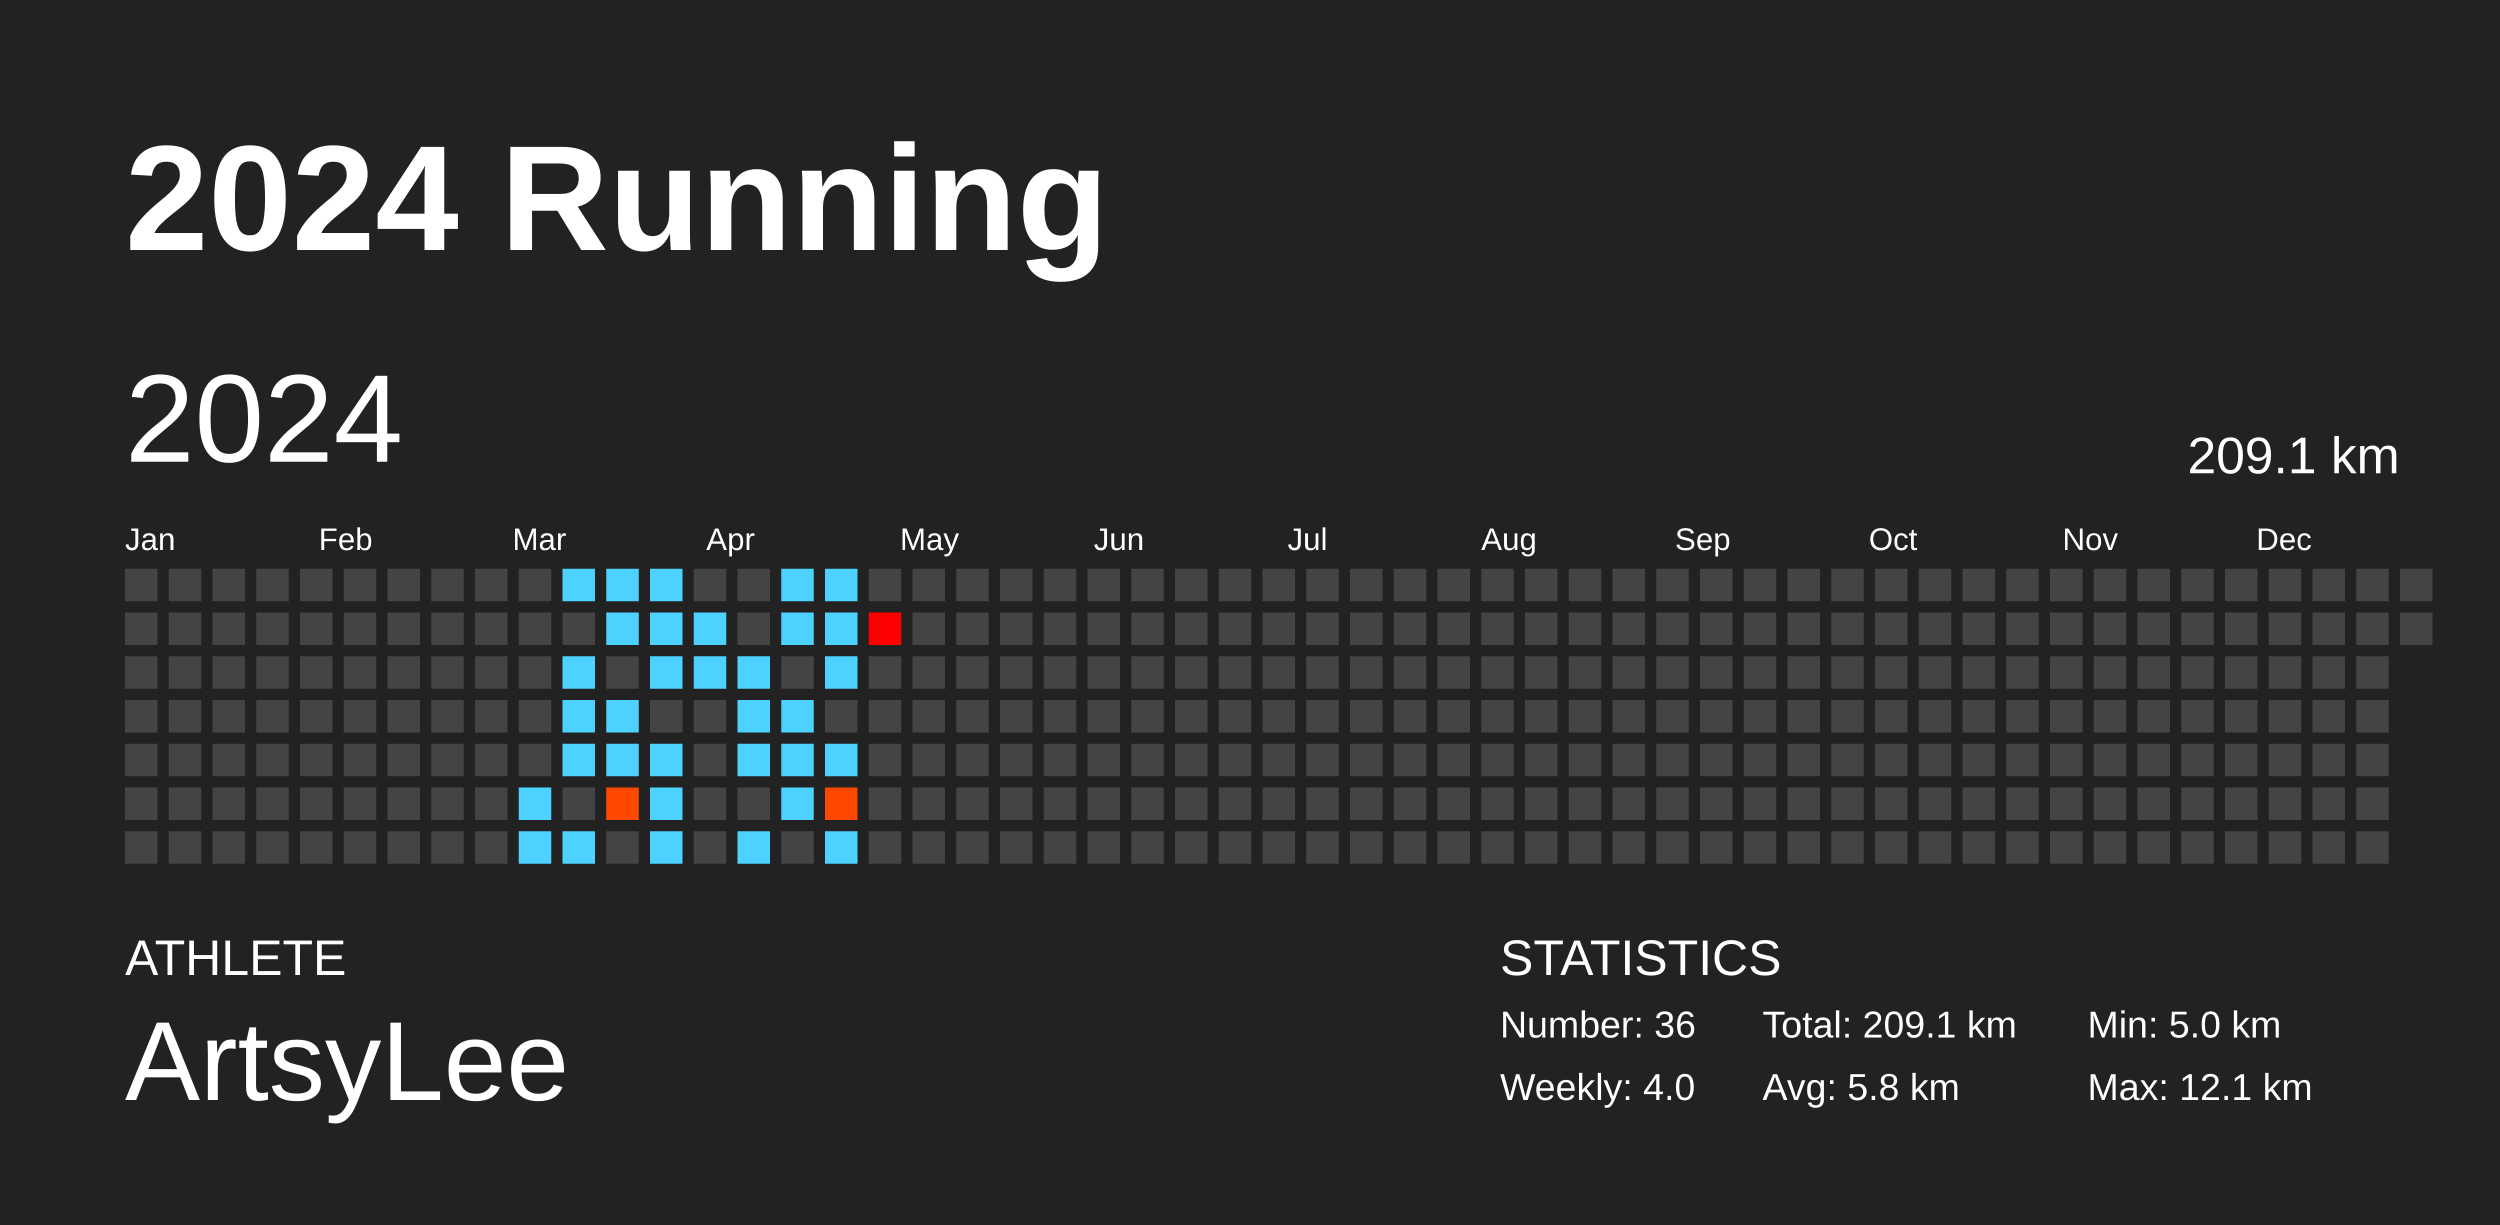
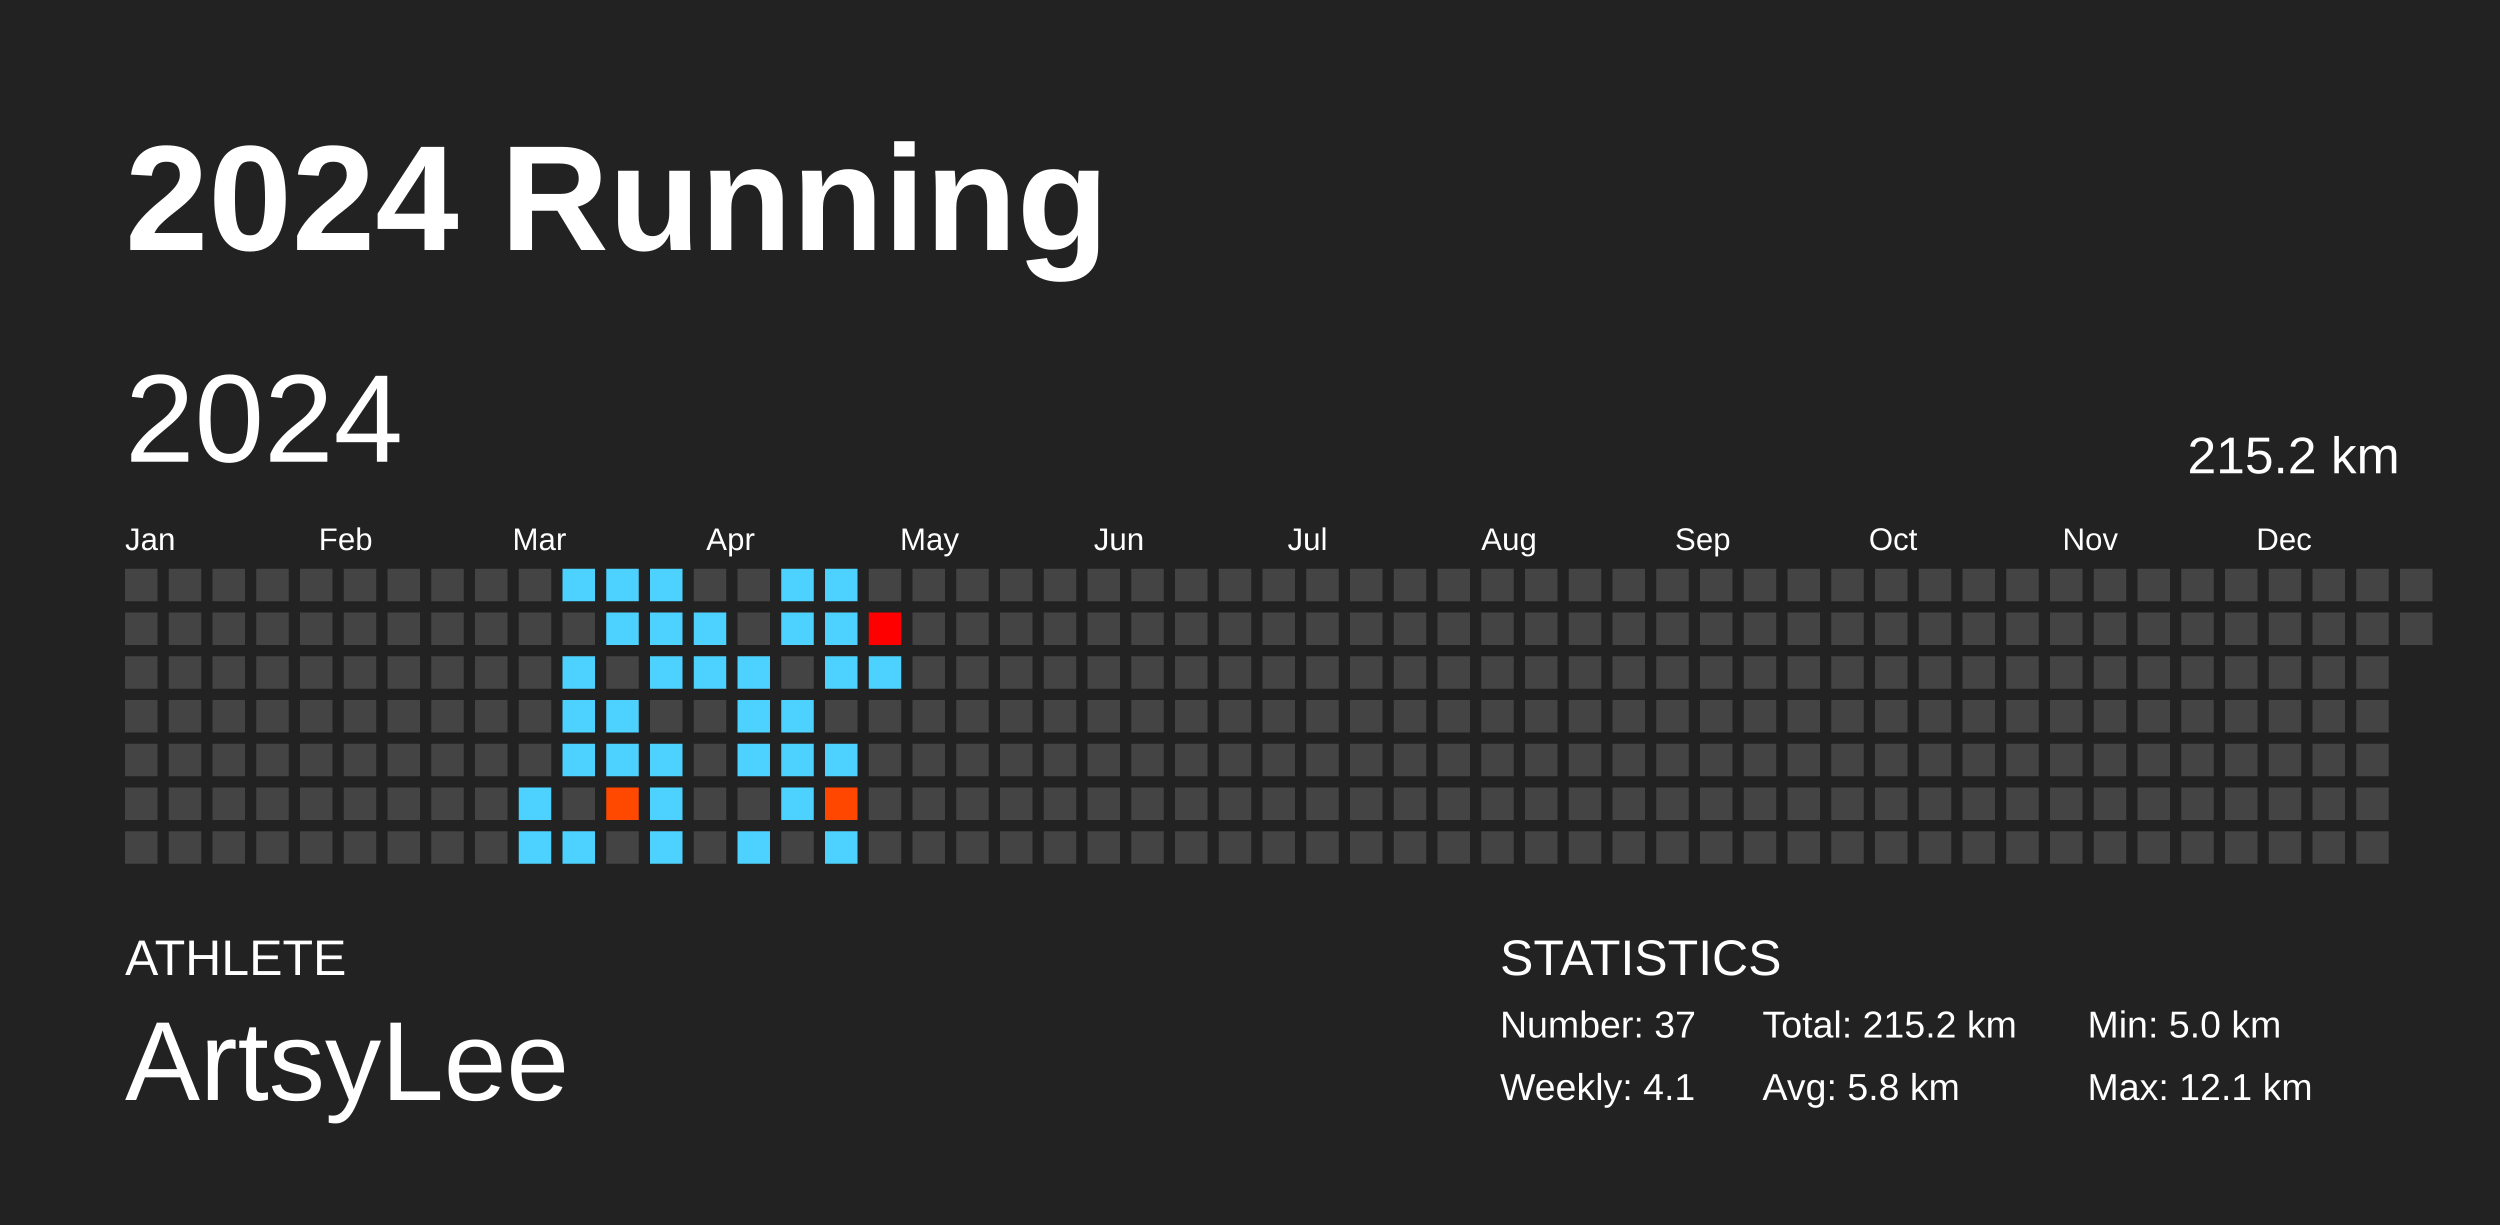
<svg xmlns="http://www.w3.org/2000/svg" baseProfile="full" height="98mm" version="1.1" viewBox="0,0,200,98" width="200mm">
  <defs />
  <rect fill="#222222" height="98" width="200" x="0" y="0" />
  <text fill="#FFFFFF" style="font-size:12px; font-family:Arial; font-weight:bold;" x="10" y="20">2024 Running</text>
  <text fill="#FFFFFF" style="font-size:4px; font-family:Arial" x="10" y="78">ATHLETE</text>
  <text fill="#FFFFFF" style="font-size:9px; font-family:Arial" x="10" y="88">ArtsyLee</text>
  <text fill="#FFFFFF" style="font-size:4px; font-family:Arial" x="120" y="78">STATISTICS</text>
-   <text fill="#FFFFFF" style="font-size:3px; font-family:Arial" x="120" y="83">Number: 36</text>
-   <text fill="#FFFFFF" style="font-size:3px; font-family:Arial" x="120" y="88">Weekly: 4.0</text>
-   <text fill="#FFFFFF" style="font-size:3px; font-family:Arial" x="141" y="83">Total: 209.1 km</text>
+   <text fill="#FFFFFF" style="font-size:3px; font-family:Arial" x="120" y="83">Number: 37</text>
+   <text fill="#FFFFFF" style="font-size:3px; font-family:Arial" x="120" y="88">Weekly: 4.1</text>
+   <text fill="#FFFFFF" style="font-size:3px; font-family:Arial" x="141" y="83">Total: 215.2 km</text>
  <text fill="#FFFFFF" style="font-size:3px; font-family:Arial" x="141" y="88">Avg: 5.8 km</text>
  <text fill="#FFFFFF" style="font-size:3px; font-family:Arial" x="167" y="83">Min: 5.0 km</text>
  <text fill="#FFFFFF" style="font-size:3px; font-family:Arial" x="167" y="88">Max: 12.1 km</text>
  <text dominant-baseline="hanging" fill="#FFFFFF" style="font-size:10.0px; font-family:Arial;" x="10" y="30">2024</text>
-   <text dominant-baseline="hanging" fill="#FFFFFF" style="font-size:4.125px; font-family:Arial;" x="175" y="35">209.1 km</text>
+   <text dominant-baseline="hanging" fill="#FFFFFF" style="font-size:4.125px; font-family:Arial;" x="175" y="35">215.2 km</text>
  <text fill="#FFFFFF" style="font-size:2.5px; font-family:Arial" x="10.0" y="44">Jan</text>
  <text fill="#FFFFFF" style="font-size:2.5px; font-family:Arial" x="25.5" y="44">Feb</text>
  <text fill="#FFFFFF" style="font-size:2.5px; font-family:Arial" x="41.0" y="44">Mar</text>
  <text fill="#FFFFFF" style="font-size:2.5px; font-family:Arial" x="56.5" y="44">Apr</text>
  <text fill="#FFFFFF" style="font-size:2.5px; font-family:Arial" x="72.0" y="44">May</text>
  <text fill="#FFFFFF" style="font-size:2.5px; font-family:Arial" x="87.5" y="44">Jun</text>
  <text fill="#FFFFFF" style="font-size:2.5px; font-family:Arial" x="103.0" y="44">Jul</text>
  <text fill="#FFFFFF" style="font-size:2.5px; font-family:Arial" x="118.5" y="44">Aug</text>
  <text fill="#FFFFFF" style="font-size:2.5px; font-family:Arial" x="134.0" y="44">Sep</text>
  <text fill="#FFFFFF" style="font-size:2.5px; font-family:Arial" x="149.5" y="44">Oct</text>
  <text fill="#FFFFFF" style="font-size:2.5px; font-family:Arial" x="165.0" y="44">Nov</text>
  <text fill="#FFFFFF" style="font-size:2.5px; font-family:Arial" x="180.5" y="44">Dec</text>
  <rect fill="#444444" height="2.6" width="2.6" x="10.0" y="45.5" />
  <rect fill="#444444" height="2.6" width="2.6" x="10.0" y="49.0" />
  <rect fill="#444444" height="2.6" width="2.6" x="10.0" y="52.5" />
  <rect fill="#444444" height="2.6" width="2.6" x="10.0" y="56.0" />
  <rect fill="#444444" height="2.6" width="2.6" x="10.0" y="59.5" />
  <rect fill="#444444" height="2.6" width="2.6" x="10.0" y="63.0" />
  <rect fill="#444444" height="2.6" width="2.6" x="10.0" y="66.5" />
  <rect fill="#444444" height="2.6" width="2.6" x="13.5" y="45.5" />
  <rect fill="#444444" height="2.6" width="2.6" x="13.5" y="49.0" />
  <rect fill="#444444" height="2.6" width="2.6" x="13.5" y="52.5" />
  <rect fill="#444444" height="2.6" width="2.6" x="13.5" y="56.0" />
  <rect fill="#444444" height="2.6" width="2.6" x="13.5" y="59.5" />
  <rect fill="#444444" height="2.6" width="2.6" x="13.5" y="63.0" />
  <rect fill="#444444" height="2.6" width="2.6" x="13.5" y="66.5" />
  <rect fill="#444444" height="2.6" width="2.6" x="17.0" y="45.5" />
  <rect fill="#444444" height="2.6" width="2.6" x="17.0" y="49.0" />
  <rect fill="#444444" height="2.6" width="2.6" x="17.0" y="52.5" />
  <rect fill="#444444" height="2.6" width="2.6" x="17.0" y="56.0" />
  <rect fill="#444444" height="2.6" width="2.6" x="17.0" y="59.5" />
  <rect fill="#444444" height="2.6" width="2.6" x="17.0" y="63.0" />
  <rect fill="#444444" height="2.6" width="2.6" x="17.0" y="66.5" />
  <rect fill="#444444" height="2.6" width="2.6" x="20.5" y="45.5" />
  <rect fill="#444444" height="2.6" width="2.6" x="20.5" y="49.0" />
  <rect fill="#444444" height="2.6" width="2.6" x="20.5" y="52.5" />
  <rect fill="#444444" height="2.6" width="2.6" x="20.5" y="56.0" />
  <rect fill="#444444" height="2.6" width="2.6" x="20.5" y="59.5" />
  <rect fill="#444444" height="2.6" width="2.6" x="20.5" y="63.0" />
  <rect fill="#444444" height="2.6" width="2.6" x="20.5" y="66.5" />
  <rect fill="#444444" height="2.6" width="2.6" x="24.0" y="45.5" />
  <rect fill="#444444" height="2.6" width="2.6" x="24.0" y="49.0" />
  <rect fill="#444444" height="2.6" width="2.6" x="24.0" y="52.5" />
  <rect fill="#444444" height="2.6" width="2.6" x="24.0" y="56.0" />
  <rect fill="#444444" height="2.6" width="2.6" x="24.0" y="59.5" />
  <rect fill="#444444" height="2.6" width="2.6" x="24.0" y="63.0" />
  <rect fill="#444444" height="2.6" width="2.6" x="24.0" y="66.5" />
  <rect fill="#444444" height="2.6" width="2.6" x="27.5" y="45.5" />
  <rect fill="#444444" height="2.6" width="2.6" x="27.5" y="49.0" />
  <rect fill="#444444" height="2.6" width="2.6" x="27.5" y="52.5" />
  <rect fill="#444444" height="2.6" width="2.6" x="27.5" y="56.0" />
  <rect fill="#444444" height="2.6" width="2.6" x="27.5" y="59.5" />
  <rect fill="#444444" height="2.6" width="2.6" x="27.5" y="63.0" />
  <rect fill="#444444" height="2.6" width="2.6" x="27.5" y="66.5" />
  <rect fill="#444444" height="2.6" width="2.6" x="31.0" y="45.5" />
  <rect fill="#444444" height="2.6" width="2.6" x="31.0" y="49.0" />
  <rect fill="#444444" height="2.6" width="2.6" x="31.0" y="52.5" />
  <rect fill="#444444" height="2.6" width="2.6" x="31.0" y="56.0" />
  <rect fill="#444444" height="2.6" width="2.6" x="31.0" y="59.5" />
  <rect fill="#444444" height="2.6" width="2.6" x="31.0" y="63.0" />
  <rect fill="#444444" height="2.6" width="2.6" x="31.0" y="66.5" />
  <rect fill="#444444" height="2.6" width="2.6" x="34.5" y="45.5" />
  <rect fill="#444444" height="2.6" width="2.6" x="34.5" y="49.0" />
  <rect fill="#444444" height="2.6" width="2.6" x="34.5" y="52.5" />
  <rect fill="#444444" height="2.6" width="2.6" x="34.5" y="56.0" />
  <rect fill="#444444" height="2.6" width="2.6" x="34.5" y="59.5" />
  <rect fill="#444444" height="2.6" width="2.6" x="34.5" y="63.0" />
  <rect fill="#444444" height="2.6" width="2.6" x="34.5" y="66.5" />
  <rect fill="#444444" height="2.6" width="2.6" x="38.0" y="45.5" />
  <rect fill="#444444" height="2.6" width="2.6" x="38.0" y="49.0" />
  <rect fill="#444444" height="2.6" width="2.6" x="38.0" y="52.5" />
  <rect fill="#444444" height="2.6" width="2.6" x="38.0" y="56.0" />
  <rect fill="#444444" height="2.6" width="2.6" x="38.0" y="59.5" />
  <rect fill="#444444" height="2.6" width="2.6" x="38.0" y="63.0" />
  <rect fill="#444444" height="2.6" width="2.6" x="38.0" y="66.5" />
  <rect fill="#444444" height="2.6" width="2.6" x="41.5" y="45.5" />
  <rect fill="#444444" height="2.6" width="2.6" x="41.5" y="49.0" />
  <rect fill="#444444" height="2.6" width="2.6" x="41.5" y="52.5" />
  <rect fill="#444444" height="2.6" width="2.6" x="41.5" y="56.0" />
  <rect fill="#444444" height="2.6" width="2.6" x="41.5" y="59.5" />
  <rect fill="#4dd2ff" height="2.6" width="2.6" x="41.5" y="63.0" />
  <rect fill="#4dd2ff" height="2.6" width="2.6" x="41.5" y="66.5" />
  <rect fill="#4dd2ff" height="2.6" width="2.6" x="45.0" y="45.5" />
  <rect fill="#444444" height="2.6" width="2.6" x="45.0" y="49.0" />
  <rect fill="#4dd2ff" height="2.6" width="2.6" x="45.0" y="52.5" />
  <rect fill="#4dd2ff" height="2.6" width="2.6" x="45.0" y="56.0" />
  <rect fill="#4dd2ff" height="2.6" width="2.6" x="45.0" y="59.5" />
  <rect fill="#444444" height="2.6" width="2.6" x="45.0" y="63.0" />
  <rect fill="#4dd2ff" height="2.6" width="2.6" x="45.0" y="66.5" />
  <rect fill="#4dd2ff" height="2.6" width="2.6" x="48.5" y="45.5" />
  <rect fill="#4dd2ff" height="2.6" width="2.6" x="48.5" y="49.0" />
  <rect fill="#444444" height="2.6" width="2.6" x="48.5" y="52.5" />
  <rect fill="#4dd2ff" height="2.6" width="2.6" x="48.5" y="56.0" />
  <rect fill="#4dd2ff" height="2.6" width="2.6" x="48.5" y="59.5" />
  <rect fill="#ff4900" height="2.6" width="2.6" x="48.5" y="63.0" />
  <rect fill="#444444" height="2.6" width="2.6" x="48.5" y="66.5" />
  <rect fill="#4dd2ff" height="2.6" width="2.6" x="52.0" y="45.5" />
  <rect fill="#4dd2ff" height="2.6" width="2.6" x="52.0" y="49.0" />
  <rect fill="#4dd2ff" height="2.6" width="2.6" x="52.0" y="52.5" />
  <rect fill="#444444" height="2.6" width="2.6" x="52.0" y="56.0" />
  <rect fill="#4dd2ff" height="2.6" width="2.6" x="52.0" y="59.5" />
  <rect fill="#4dd2ff" height="2.6" width="2.6" x="52.0" y="63.0" />
  <rect fill="#4dd2ff" height="2.6" width="2.6" x="52.0" y="66.5" />
  <rect fill="#444444" height="2.6" width="2.6" x="55.5" y="45.5" />
  <rect fill="#4dd2ff" height="2.6" width="2.6" x="55.5" y="49.0" />
  <rect fill="#4dd2ff" height="2.6" width="2.6" x="55.5" y="52.5" />
  <rect fill="#444444" height="2.6" width="2.6" x="55.5" y="56.0" />
  <rect fill="#444444" height="2.6" width="2.6" x="55.5" y="59.5" />
  <rect fill="#444444" height="2.6" width="2.6" x="55.5" y="63.0" />
  <rect fill="#444444" height="2.6" width="2.6" x="55.5" y="66.5" />
  <rect fill="#444444" height="2.6" width="2.6" x="59.0" y="45.5" />
  <rect fill="#444444" height="2.6" width="2.6" x="59.0" y="49.0" />
  <rect fill="#4dd2ff" height="2.6" width="2.6" x="59.0" y="52.5" />
  <rect fill="#4dd2ff" height="2.6" width="2.6" x="59.0" y="56.0" />
  <rect fill="#4dd2ff" height="2.6" width="2.6" x="59.0" y="59.5" />
  <rect fill="#444444" height="2.6" width="2.6" x="59.0" y="63.0" />
  <rect fill="#4dd2ff" height="2.6" width="2.6" x="59.0" y="66.5" />
  <rect fill="#4dd2ff" height="2.6" width="2.6" x="62.5" y="45.5" />
  <rect fill="#4dd2ff" height="2.6" width="2.6" x="62.5" y="49.0" />
  <rect fill="#444444" height="2.6" width="2.6" x="62.5" y="52.5" />
  <rect fill="#4dd2ff" height="2.6" width="2.6" x="62.5" y="56.0" />
  <rect fill="#4dd2ff" height="2.6" width="2.6" x="62.5" y="59.5" />
  <rect fill="#4dd2ff" height="2.6" width="2.6" x="62.5" y="63.0" />
  <rect fill="#444444" height="2.6" width="2.6" x="62.5" y="66.5" />
  <rect fill="#4dd2ff" height="2.6" width="2.6" x="66.0" y="45.5" />
  <rect fill="#4dd2ff" height="2.6" width="2.6" x="66.0" y="49.0" />
  <rect fill="#4dd2ff" height="2.6" width="2.6" x="66.0" y="52.5" />
  <rect fill="#444444" height="2.6" width="2.6" x="66.0" y="56.0" />
  <rect fill="#4dd2ff" height="2.6" width="2.6" x="66.0" y="59.5" />
  <rect fill="#ff4700" height="2.6" width="2.6" x="66.0" y="63.0" />
  <rect fill="#4dd2ff" height="2.6" width="2.6" x="66.0" y="66.5" />
  <rect fill="#444444" height="2.6" width="2.6" x="69.5" y="45.5" />
  <rect fill="#ff0000" height="2.6" width="2.6" x="69.5" y="49.0" />
-   <rect fill="#444444" height="2.6" width="2.6" x="69.5" y="52.5" />
+   <rect fill="#4dd2ff" height="2.6" width="2.6" x="69.5" y="52.5" />
  <rect fill="#444444" height="2.6" width="2.6" x="69.5" y="56.0" />
  <rect fill="#444444" height="2.6" width="2.6" x="69.5" y="59.5" />
  <rect fill="#444444" height="2.6" width="2.6" x="69.5" y="63.0" />
  <rect fill="#444444" height="2.6" width="2.6" x="69.5" y="66.5" />
  <rect fill="#444444" height="2.6" width="2.6" x="73.0" y="45.5" />
  <rect fill="#444444" height="2.6" width="2.6" x="73.0" y="49.0" />
  <rect fill="#444444" height="2.6" width="2.6" x="73.0" y="52.5" />
  <rect fill="#444444" height="2.6" width="2.6" x="73.0" y="56.0" />
  <rect fill="#444444" height="2.6" width="2.6" x="73.0" y="59.5" />
  <rect fill="#444444" height="2.6" width="2.6" x="73.0" y="63.0" />
  <rect fill="#444444" height="2.6" width="2.6" x="73.0" y="66.5" />
  <rect fill="#444444" height="2.6" width="2.6" x="76.5" y="45.5" />
  <rect fill="#444444" height="2.6" width="2.6" x="76.5" y="49.0" />
  <rect fill="#444444" height="2.6" width="2.6" x="76.5" y="52.5" />
  <rect fill="#444444" height="2.6" width="2.6" x="76.5" y="56.0" />
  <rect fill="#444444" height="2.6" width="2.6" x="76.5" y="59.5" />
  <rect fill="#444444" height="2.6" width="2.6" x="76.5" y="63.0" />
  <rect fill="#444444" height="2.6" width="2.6" x="76.5" y="66.5" />
  <rect fill="#444444" height="2.6" width="2.6" x="80.0" y="45.5" />
  <rect fill="#444444" height="2.6" width="2.6" x="80.0" y="49.0" />
  <rect fill="#444444" height="2.6" width="2.6" x="80.0" y="52.5" />
  <rect fill="#444444" height="2.6" width="2.6" x="80.0" y="56.0" />
  <rect fill="#444444" height="2.6" width="2.6" x="80.0" y="59.5" />
  <rect fill="#444444" height="2.6" width="2.6" x="80.0" y="63.0" />
  <rect fill="#444444" height="2.6" width="2.6" x="80.0" y="66.5" />
  <rect fill="#444444" height="2.6" width="2.6" x="83.5" y="45.5" />
  <rect fill="#444444" height="2.6" width="2.6" x="83.5" y="49.0" />
  <rect fill="#444444" height="2.6" width="2.6" x="83.5" y="52.5" />
  <rect fill="#444444" height="2.6" width="2.6" x="83.5" y="56.0" />
  <rect fill="#444444" height="2.6" width="2.6" x="83.5" y="59.5" />
  <rect fill="#444444" height="2.6" width="2.6" x="83.5" y="63.0" />
  <rect fill="#444444" height="2.6" width="2.6" x="83.5" y="66.5" />
  <rect fill="#444444" height="2.6" width="2.6" x="87.0" y="45.5" />
  <rect fill="#444444" height="2.6" width="2.6" x="87.0" y="49.0" />
  <rect fill="#444444" height="2.6" width="2.6" x="87.0" y="52.5" />
  <rect fill="#444444" height="2.6" width="2.6" x="87.0" y="56.0" />
  <rect fill="#444444" height="2.6" width="2.6" x="87.0" y="59.5" />
  <rect fill="#444444" height="2.6" width="2.6" x="87.0" y="63.0" />
  <rect fill="#444444" height="2.6" width="2.6" x="87.0" y="66.5" />
  <rect fill="#444444" height="2.6" width="2.6" x="90.5" y="45.5" />
  <rect fill="#444444" height="2.6" width="2.6" x="90.5" y="49.0" />
  <rect fill="#444444" height="2.6" width="2.6" x="90.5" y="52.5" />
  <rect fill="#444444" height="2.6" width="2.6" x="90.5" y="56.0" />
  <rect fill="#444444" height="2.6" width="2.6" x="90.5" y="59.5" />
  <rect fill="#444444" height="2.6" width="2.6" x="90.5" y="63.0" />
  <rect fill="#444444" height="2.6" width="2.6" x="90.5" y="66.5" />
  <rect fill="#444444" height="2.6" width="2.6" x="94.0" y="45.5" />
  <rect fill="#444444" height="2.6" width="2.6" x="94.0" y="49.0" />
  <rect fill="#444444" height="2.6" width="2.6" x="94.0" y="52.5" />
  <rect fill="#444444" height="2.6" width="2.6" x="94.0" y="56.0" />
  <rect fill="#444444" height="2.6" width="2.6" x="94.0" y="59.5" />
  <rect fill="#444444" height="2.6" width="2.6" x="94.0" y="63.0" />
  <rect fill="#444444" height="2.6" width="2.6" x="94.0" y="66.5" />
  <rect fill="#444444" height="2.6" width="2.6" x="97.5" y="45.5" />
  <rect fill="#444444" height="2.6" width="2.6" x="97.5" y="49.0" />
  <rect fill="#444444" height="2.6" width="2.6" x="97.5" y="52.5" />
  <rect fill="#444444" height="2.6" width="2.6" x="97.5" y="56.0" />
  <rect fill="#444444" height="2.6" width="2.6" x="97.5" y="59.5" />
  <rect fill="#444444" height="2.6" width="2.6" x="97.5" y="63.0" />
  <rect fill="#444444" height="2.6" width="2.6" x="97.5" y="66.5" />
  <rect fill="#444444" height="2.6" width="2.6" x="101.0" y="45.5" />
  <rect fill="#444444" height="2.6" width="2.6" x="101.0" y="49.0" />
  <rect fill="#444444" height="2.6" width="2.6" x="101.0" y="52.5" />
  <rect fill="#444444" height="2.6" width="2.6" x="101.0" y="56.0" />
  <rect fill="#444444" height="2.6" width="2.6" x="101.0" y="59.5" />
  <rect fill="#444444" height="2.6" width="2.6" x="101.0" y="63.0" />
  <rect fill="#444444" height="2.6" width="2.6" x="101.0" y="66.5" />
  <rect fill="#444444" height="2.6" width="2.6" x="104.5" y="45.5" />
  <rect fill="#444444" height="2.6" width="2.6" x="104.5" y="49.0" />
  <rect fill="#444444" height="2.6" width="2.6" x="104.5" y="52.5" />
  <rect fill="#444444" height="2.6" width="2.6" x="104.5" y="56.0" />
  <rect fill="#444444" height="2.6" width="2.6" x="104.5" y="59.5" />
  <rect fill="#444444" height="2.6" width="2.6" x="104.5" y="63.0" />
  <rect fill="#444444" height="2.6" width="2.6" x="104.5" y="66.5" />
  <rect fill="#444444" height="2.6" width="2.6" x="108.0" y="45.5" />
  <rect fill="#444444" height="2.6" width="2.6" x="108.0" y="49.0" />
  <rect fill="#444444" height="2.6" width="2.6" x="108.0" y="52.5" />
  <rect fill="#444444" height="2.6" width="2.6" x="108.0" y="56.0" />
  <rect fill="#444444" height="2.6" width="2.6" x="108.0" y="59.5" />
  <rect fill="#444444" height="2.6" width="2.6" x="108.0" y="63.0" />
  <rect fill="#444444" height="2.6" width="2.6" x="108.0" y="66.5" />
  <rect fill="#444444" height="2.6" width="2.6" x="111.5" y="45.5" />
  <rect fill="#444444" height="2.6" width="2.6" x="111.5" y="49.0" />
  <rect fill="#444444" height="2.6" width="2.6" x="111.5" y="52.5" />
  <rect fill="#444444" height="2.6" width="2.6" x="111.5" y="56.0" />
  <rect fill="#444444" height="2.6" width="2.6" x="111.5" y="59.5" />
  <rect fill="#444444" height="2.6" width="2.6" x="111.5" y="63.0" />
  <rect fill="#444444" height="2.6" width="2.6" x="111.5" y="66.5" />
  <rect fill="#444444" height="2.6" width="2.6" x="115.0" y="45.5" />
  <rect fill="#444444" height="2.6" width="2.6" x="115.0" y="49.0" />
  <rect fill="#444444" height="2.6" width="2.6" x="115.0" y="52.5" />
  <rect fill="#444444" height="2.6" width="2.6" x="115.0" y="56.0" />
  <rect fill="#444444" height="2.6" width="2.6" x="115.0" y="59.5" />
  <rect fill="#444444" height="2.6" width="2.6" x="115.0" y="63.0" />
  <rect fill="#444444" height="2.6" width="2.6" x="115.0" y="66.5" />
  <rect fill="#444444" height="2.6" width="2.6" x="118.5" y="45.5" />
  <rect fill="#444444" height="2.6" width="2.6" x="118.5" y="49.0" />
  <rect fill="#444444" height="2.6" width="2.6" x="118.5" y="52.5" />
  <rect fill="#444444" height="2.6" width="2.6" x="118.5" y="56.0" />
  <rect fill="#444444" height="2.6" width="2.6" x="118.5" y="59.5" />
  <rect fill="#444444" height="2.6" width="2.6" x="118.5" y="63.0" />
  <rect fill="#444444" height="2.6" width="2.6" x="118.5" y="66.5" />
  <rect fill="#444444" height="2.6" width="2.6" x="122.0" y="45.5" />
  <rect fill="#444444" height="2.6" width="2.6" x="122.0" y="49.0" />
  <rect fill="#444444" height="2.6" width="2.6" x="122.0" y="52.5" />
  <rect fill="#444444" height="2.6" width="2.6" x="122.0" y="56.0" />
  <rect fill="#444444" height="2.6" width="2.6" x="122.0" y="59.5" />
  <rect fill="#444444" height="2.6" width="2.6" x="122.0" y="63.0" />
  <rect fill="#444444" height="2.6" width="2.6" x="122.0" y="66.5" />
  <rect fill="#444444" height="2.6" width="2.6" x="125.5" y="45.5" />
  <rect fill="#444444" height="2.6" width="2.6" x="125.5" y="49.0" />
  <rect fill="#444444" height="2.6" width="2.6" x="125.5" y="52.5" />
  <rect fill="#444444" height="2.6" width="2.6" x="125.5" y="56.0" />
  <rect fill="#444444" height="2.6" width="2.6" x="125.5" y="59.5" />
  <rect fill="#444444" height="2.6" width="2.6" x="125.5" y="63.0" />
  <rect fill="#444444" height="2.6" width="2.6" x="125.5" y="66.5" />
  <rect fill="#444444" height="2.6" width="2.6" x="129.0" y="45.5" />
  <rect fill="#444444" height="2.6" width="2.6" x="129.0" y="49.0" />
  <rect fill="#444444" height="2.6" width="2.6" x="129.0" y="52.5" />
  <rect fill="#444444" height="2.6" width="2.6" x="129.0" y="56.0" />
  <rect fill="#444444" height="2.6" width="2.6" x="129.0" y="59.5" />
  <rect fill="#444444" height="2.6" width="2.6" x="129.0" y="63.0" />
  <rect fill="#444444" height="2.6" width="2.6" x="129.0" y="66.5" />
  <rect fill="#444444" height="2.6" width="2.6" x="132.5" y="45.5" />
  <rect fill="#444444" height="2.6" width="2.6" x="132.5" y="49.0" />
  <rect fill="#444444" height="2.6" width="2.6" x="132.5" y="52.5" />
  <rect fill="#444444" height="2.6" width="2.6" x="132.5" y="56.0" />
  <rect fill="#444444" height="2.6" width="2.6" x="132.5" y="59.5" />
  <rect fill="#444444" height="2.6" width="2.6" x="132.5" y="63.0" />
  <rect fill="#444444" height="2.6" width="2.6" x="132.5" y="66.5" />
  <rect fill="#444444" height="2.6" width="2.6" x="136.0" y="45.5" />
  <rect fill="#444444" height="2.6" width="2.6" x="136.0" y="49.0" />
  <rect fill="#444444" height="2.6" width="2.6" x="136.0" y="52.5" />
  <rect fill="#444444" height="2.6" width="2.6" x="136.0" y="56.0" />
  <rect fill="#444444" height="2.6" width="2.6" x="136.0" y="59.5" />
  <rect fill="#444444" height="2.6" width="2.6" x="136.0" y="63.0" />
  <rect fill="#444444" height="2.6" width="2.6" x="136.0" y="66.5" />
  <rect fill="#444444" height="2.6" width="2.6" x="139.5" y="45.5" />
  <rect fill="#444444" height="2.6" width="2.6" x="139.5" y="49.0" />
  <rect fill="#444444" height="2.6" width="2.6" x="139.5" y="52.5" />
  <rect fill="#444444" height="2.6" width="2.6" x="139.5" y="56.0" />
  <rect fill="#444444" height="2.6" width="2.6" x="139.5" y="59.5" />
  <rect fill="#444444" height="2.6" width="2.6" x="139.5" y="63.0" />
  <rect fill="#444444" height="2.6" width="2.6" x="139.5" y="66.5" />
  <rect fill="#444444" height="2.6" width="2.6" x="143.0" y="45.5" />
  <rect fill="#444444" height="2.6" width="2.6" x="143.0" y="49.0" />
  <rect fill="#444444" height="2.6" width="2.6" x="143.0" y="52.5" />
  <rect fill="#444444" height="2.6" width="2.6" x="143.0" y="56.0" />
  <rect fill="#444444" height="2.6" width="2.6" x="143.0" y="59.5" />
  <rect fill="#444444" height="2.6" width="2.6" x="143.0" y="63.0" />
  <rect fill="#444444" height="2.6" width="2.6" x="143.0" y="66.5" />
  <rect fill="#444444" height="2.6" width="2.6" x="146.5" y="45.5" />
  <rect fill="#444444" height="2.6" width="2.6" x="146.5" y="49.0" />
  <rect fill="#444444" height="2.6" width="2.6" x="146.5" y="52.5" />
  <rect fill="#444444" height="2.6" width="2.6" x="146.5" y="56.0" />
  <rect fill="#444444" height="2.6" width="2.6" x="146.5" y="59.5" />
  <rect fill="#444444" height="2.6" width="2.6" x="146.5" y="63.0" />
  <rect fill="#444444" height="2.6" width="2.6" x="146.5" y="66.5" />
  <rect fill="#444444" height="2.6" width="2.6" x="150.0" y="45.5" />
  <rect fill="#444444" height="2.6" width="2.6" x="150.0" y="49.0" />
  <rect fill="#444444" height="2.6" width="2.6" x="150.0" y="52.5" />
  <rect fill="#444444" height="2.6" width="2.6" x="150.0" y="56.0" />
  <rect fill="#444444" height="2.6" width="2.6" x="150.0" y="59.5" />
  <rect fill="#444444" height="2.6" width="2.6" x="150.0" y="63.0" />
  <rect fill="#444444" height="2.6" width="2.6" x="150.0" y="66.5" />
  <rect fill="#444444" height="2.6" width="2.6" x="153.5" y="45.5" />
  <rect fill="#444444" height="2.6" width="2.6" x="153.5" y="49.0" />
  <rect fill="#444444" height="2.6" width="2.6" x="153.5" y="52.5" />
  <rect fill="#444444" height="2.6" width="2.6" x="153.5" y="56.0" />
  <rect fill="#444444" height="2.6" width="2.6" x="153.5" y="59.5" />
  <rect fill="#444444" height="2.6" width="2.6" x="153.5" y="63.0" />
  <rect fill="#444444" height="2.6" width="2.6" x="153.5" y="66.5" />
  <rect fill="#444444" height="2.6" width="2.6" x="157.0" y="45.5" />
  <rect fill="#444444" height="2.6" width="2.6" x="157.0" y="49.0" />
  <rect fill="#444444" height="2.6" width="2.6" x="157.0" y="52.5" />
  <rect fill="#444444" height="2.6" width="2.6" x="157.0" y="56.0" />
  <rect fill="#444444" height="2.6" width="2.6" x="157.0" y="59.5" />
  <rect fill="#444444" height="2.6" width="2.6" x="157.0" y="63.0" />
  <rect fill="#444444" height="2.6" width="2.6" x="157.0" y="66.5" />
  <rect fill="#444444" height="2.6" width="2.6" x="160.5" y="45.5" />
  <rect fill="#444444" height="2.6" width="2.6" x="160.5" y="49.0" />
  <rect fill="#444444" height="2.6" width="2.6" x="160.5" y="52.5" />
  <rect fill="#444444" height="2.6" width="2.6" x="160.5" y="56.0" />
  <rect fill="#444444" height="2.6" width="2.6" x="160.5" y="59.5" />
  <rect fill="#444444" height="2.6" width="2.6" x="160.5" y="63.0" />
  <rect fill="#444444" height="2.6" width="2.6" x="160.5" y="66.5" />
  <rect fill="#444444" height="2.6" width="2.6" x="164.0" y="45.5" />
  <rect fill="#444444" height="2.6" width="2.6" x="164.0" y="49.0" />
  <rect fill="#444444" height="2.6" width="2.6" x="164.0" y="52.5" />
  <rect fill="#444444" height="2.6" width="2.6" x="164.0" y="56.0" />
  <rect fill="#444444" height="2.6" width="2.6" x="164.0" y="59.5" />
  <rect fill="#444444" height="2.6" width="2.6" x="164.0" y="63.0" />
  <rect fill="#444444" height="2.6" width="2.6" x="164.0" y="66.5" />
  <rect fill="#444444" height="2.6" width="2.6" x="167.5" y="45.5" />
  <rect fill="#444444" height="2.6" width="2.6" x="167.5" y="49.0" />
  <rect fill="#444444" height="2.6" width="2.6" x="167.5" y="52.5" />
  <rect fill="#444444" height="2.6" width="2.6" x="167.5" y="56.0" />
  <rect fill="#444444" height="2.6" width="2.6" x="167.5" y="59.5" />
  <rect fill="#444444" height="2.6" width="2.6" x="167.5" y="63.0" />
  <rect fill="#444444" height="2.6" width="2.6" x="167.5" y="66.5" />
  <rect fill="#444444" height="2.6" width="2.6" x="171.0" y="45.5" />
  <rect fill="#444444" height="2.6" width="2.6" x="171.0" y="49.0" />
  <rect fill="#444444" height="2.6" width="2.6" x="171.0" y="52.5" />
  <rect fill="#444444" height="2.6" width="2.6" x="171.0" y="56.0" />
  <rect fill="#444444" height="2.6" width="2.6" x="171.0" y="59.5" />
  <rect fill="#444444" height="2.6" width="2.6" x="171.0" y="63.0" />
  <rect fill="#444444" height="2.6" width="2.6" x="171.0" y="66.5" />
  <rect fill="#444444" height="2.6" width="2.6" x="174.5" y="45.5" />
  <rect fill="#444444" height="2.6" width="2.6" x="174.5" y="49.0" />
  <rect fill="#444444" height="2.6" width="2.6" x="174.5" y="52.5" />
  <rect fill="#444444" height="2.6" width="2.6" x="174.5" y="56.0" />
  <rect fill="#444444" height="2.6" width="2.6" x="174.5" y="59.5" />
  <rect fill="#444444" height="2.6" width="2.6" x="174.5" y="63.0" />
  <rect fill="#444444" height="2.6" width="2.6" x="174.5" y="66.5" />
  <rect fill="#444444" height="2.6" width="2.6" x="178.0" y="45.5" />
  <rect fill="#444444" height="2.6" width="2.6" x="178.0" y="49.0" />
  <rect fill="#444444" height="2.6" width="2.6" x="178.0" y="52.5" />
  <rect fill="#444444" height="2.6" width="2.6" x="178.0" y="56.0" />
  <rect fill="#444444" height="2.6" width="2.6" x="178.0" y="59.5" />
  <rect fill="#444444" height="2.6" width="2.6" x="178.0" y="63.0" />
  <rect fill="#444444" height="2.6" width="2.6" x="178.0" y="66.5" />
  <rect fill="#444444" height="2.6" width="2.6" x="181.5" y="45.5" />
  <rect fill="#444444" height="2.6" width="2.6" x="181.5" y="49.0" />
  <rect fill="#444444" height="2.6" width="2.6" x="181.5" y="52.5" />
  <rect fill="#444444" height="2.6" width="2.6" x="181.5" y="56.0" />
  <rect fill="#444444" height="2.6" width="2.6" x="181.5" y="59.5" />
  <rect fill="#444444" height="2.6" width="2.6" x="181.5" y="63.0" />
  <rect fill="#444444" height="2.6" width="2.6" x="181.5" y="66.5" />
  <rect fill="#444444" height="2.6" width="2.6" x="185.0" y="45.5" />
  <rect fill="#444444" height="2.6" width="2.6" x="185.0" y="49.0" />
  <rect fill="#444444" height="2.6" width="2.6" x="185.0" y="52.5" />
  <rect fill="#444444" height="2.6" width="2.6" x="185.0" y="56.0" />
  <rect fill="#444444" height="2.6" width="2.6" x="185.0" y="59.5" />
  <rect fill="#444444" height="2.6" width="2.6" x="185.0" y="63.0" />
  <rect fill="#444444" height="2.6" width="2.6" x="185.0" y="66.5" />
  <rect fill="#444444" height="2.6" width="2.6" x="188.5" y="45.5" />
  <rect fill="#444444" height="2.6" width="2.6" x="188.5" y="49.0" />
  <rect fill="#444444" height="2.6" width="2.6" x="188.5" y="52.5" />
  <rect fill="#444444" height="2.6" width="2.6" x="188.5" y="56.0" />
  <rect fill="#444444" height="2.6" width="2.6" x="188.5" y="59.5" />
  <rect fill="#444444" height="2.6" width="2.6" x="188.5" y="63.0" />
  <rect fill="#444444" height="2.6" width="2.6" x="188.5" y="66.5" />
  <rect fill="#444444" height="2.6" width="2.6" x="192.0" y="45.5" />
  <rect fill="#444444" height="2.6" width="2.6" x="192.0" y="49.0" />
</svg>
